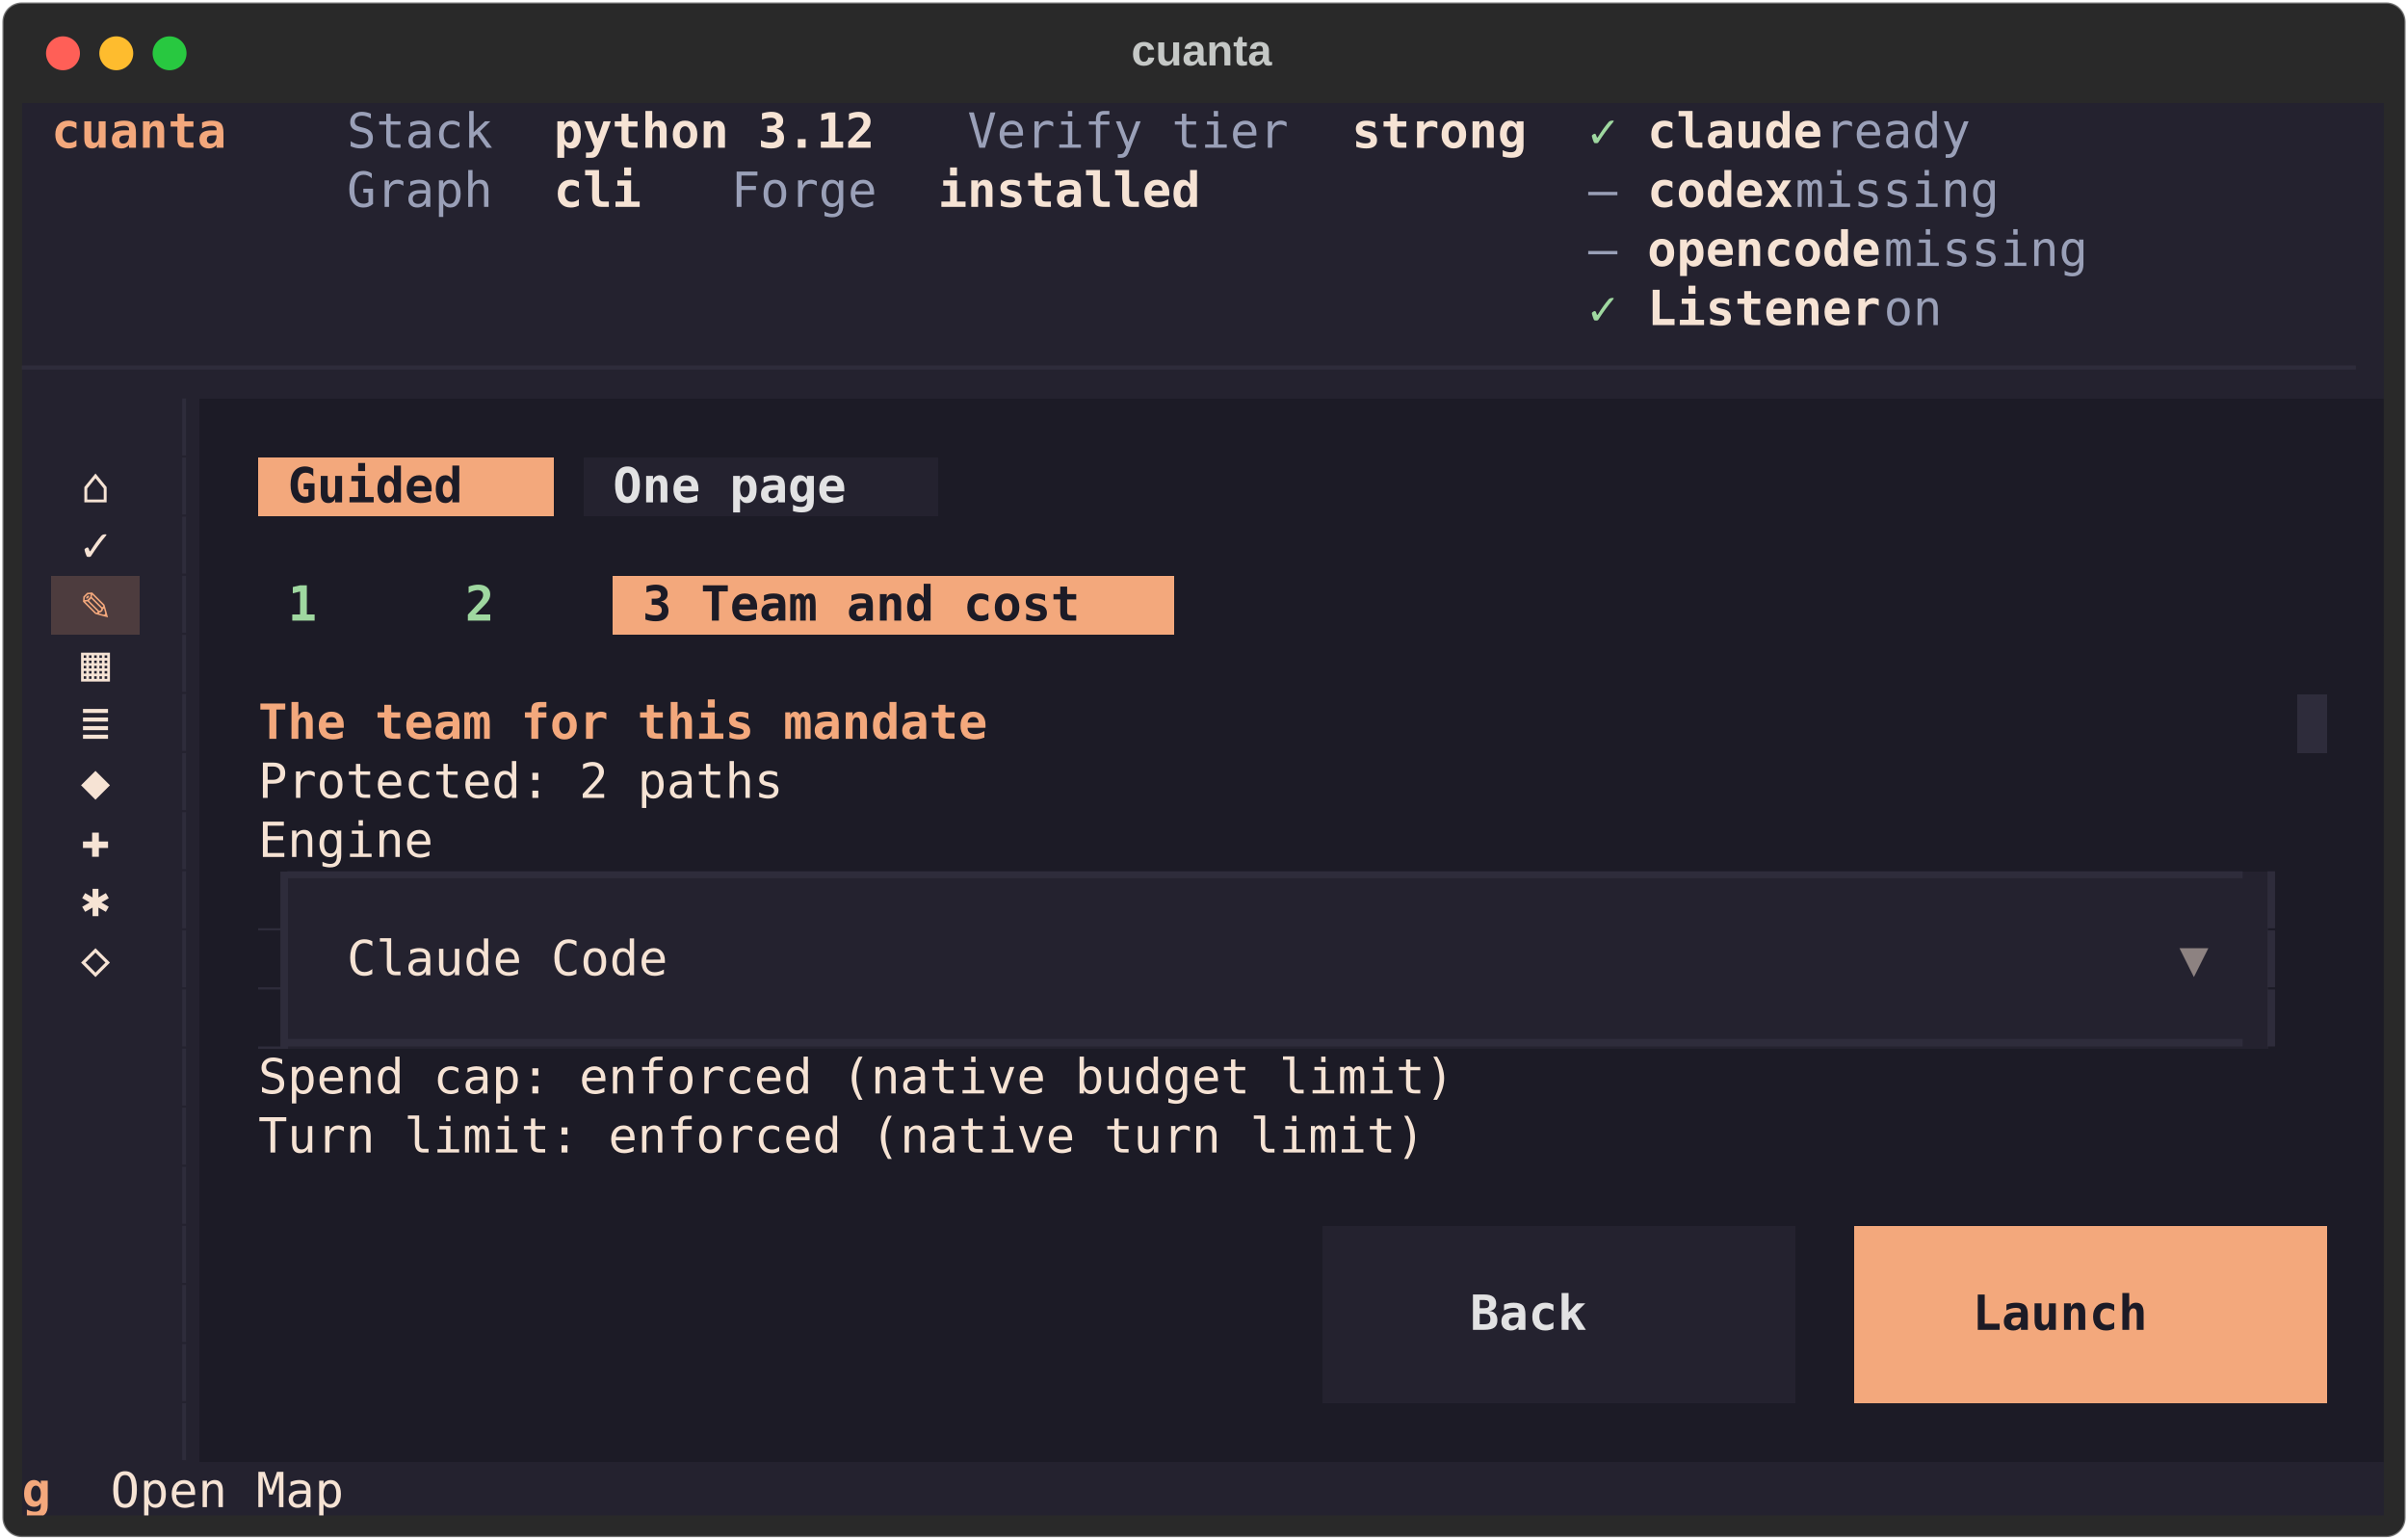
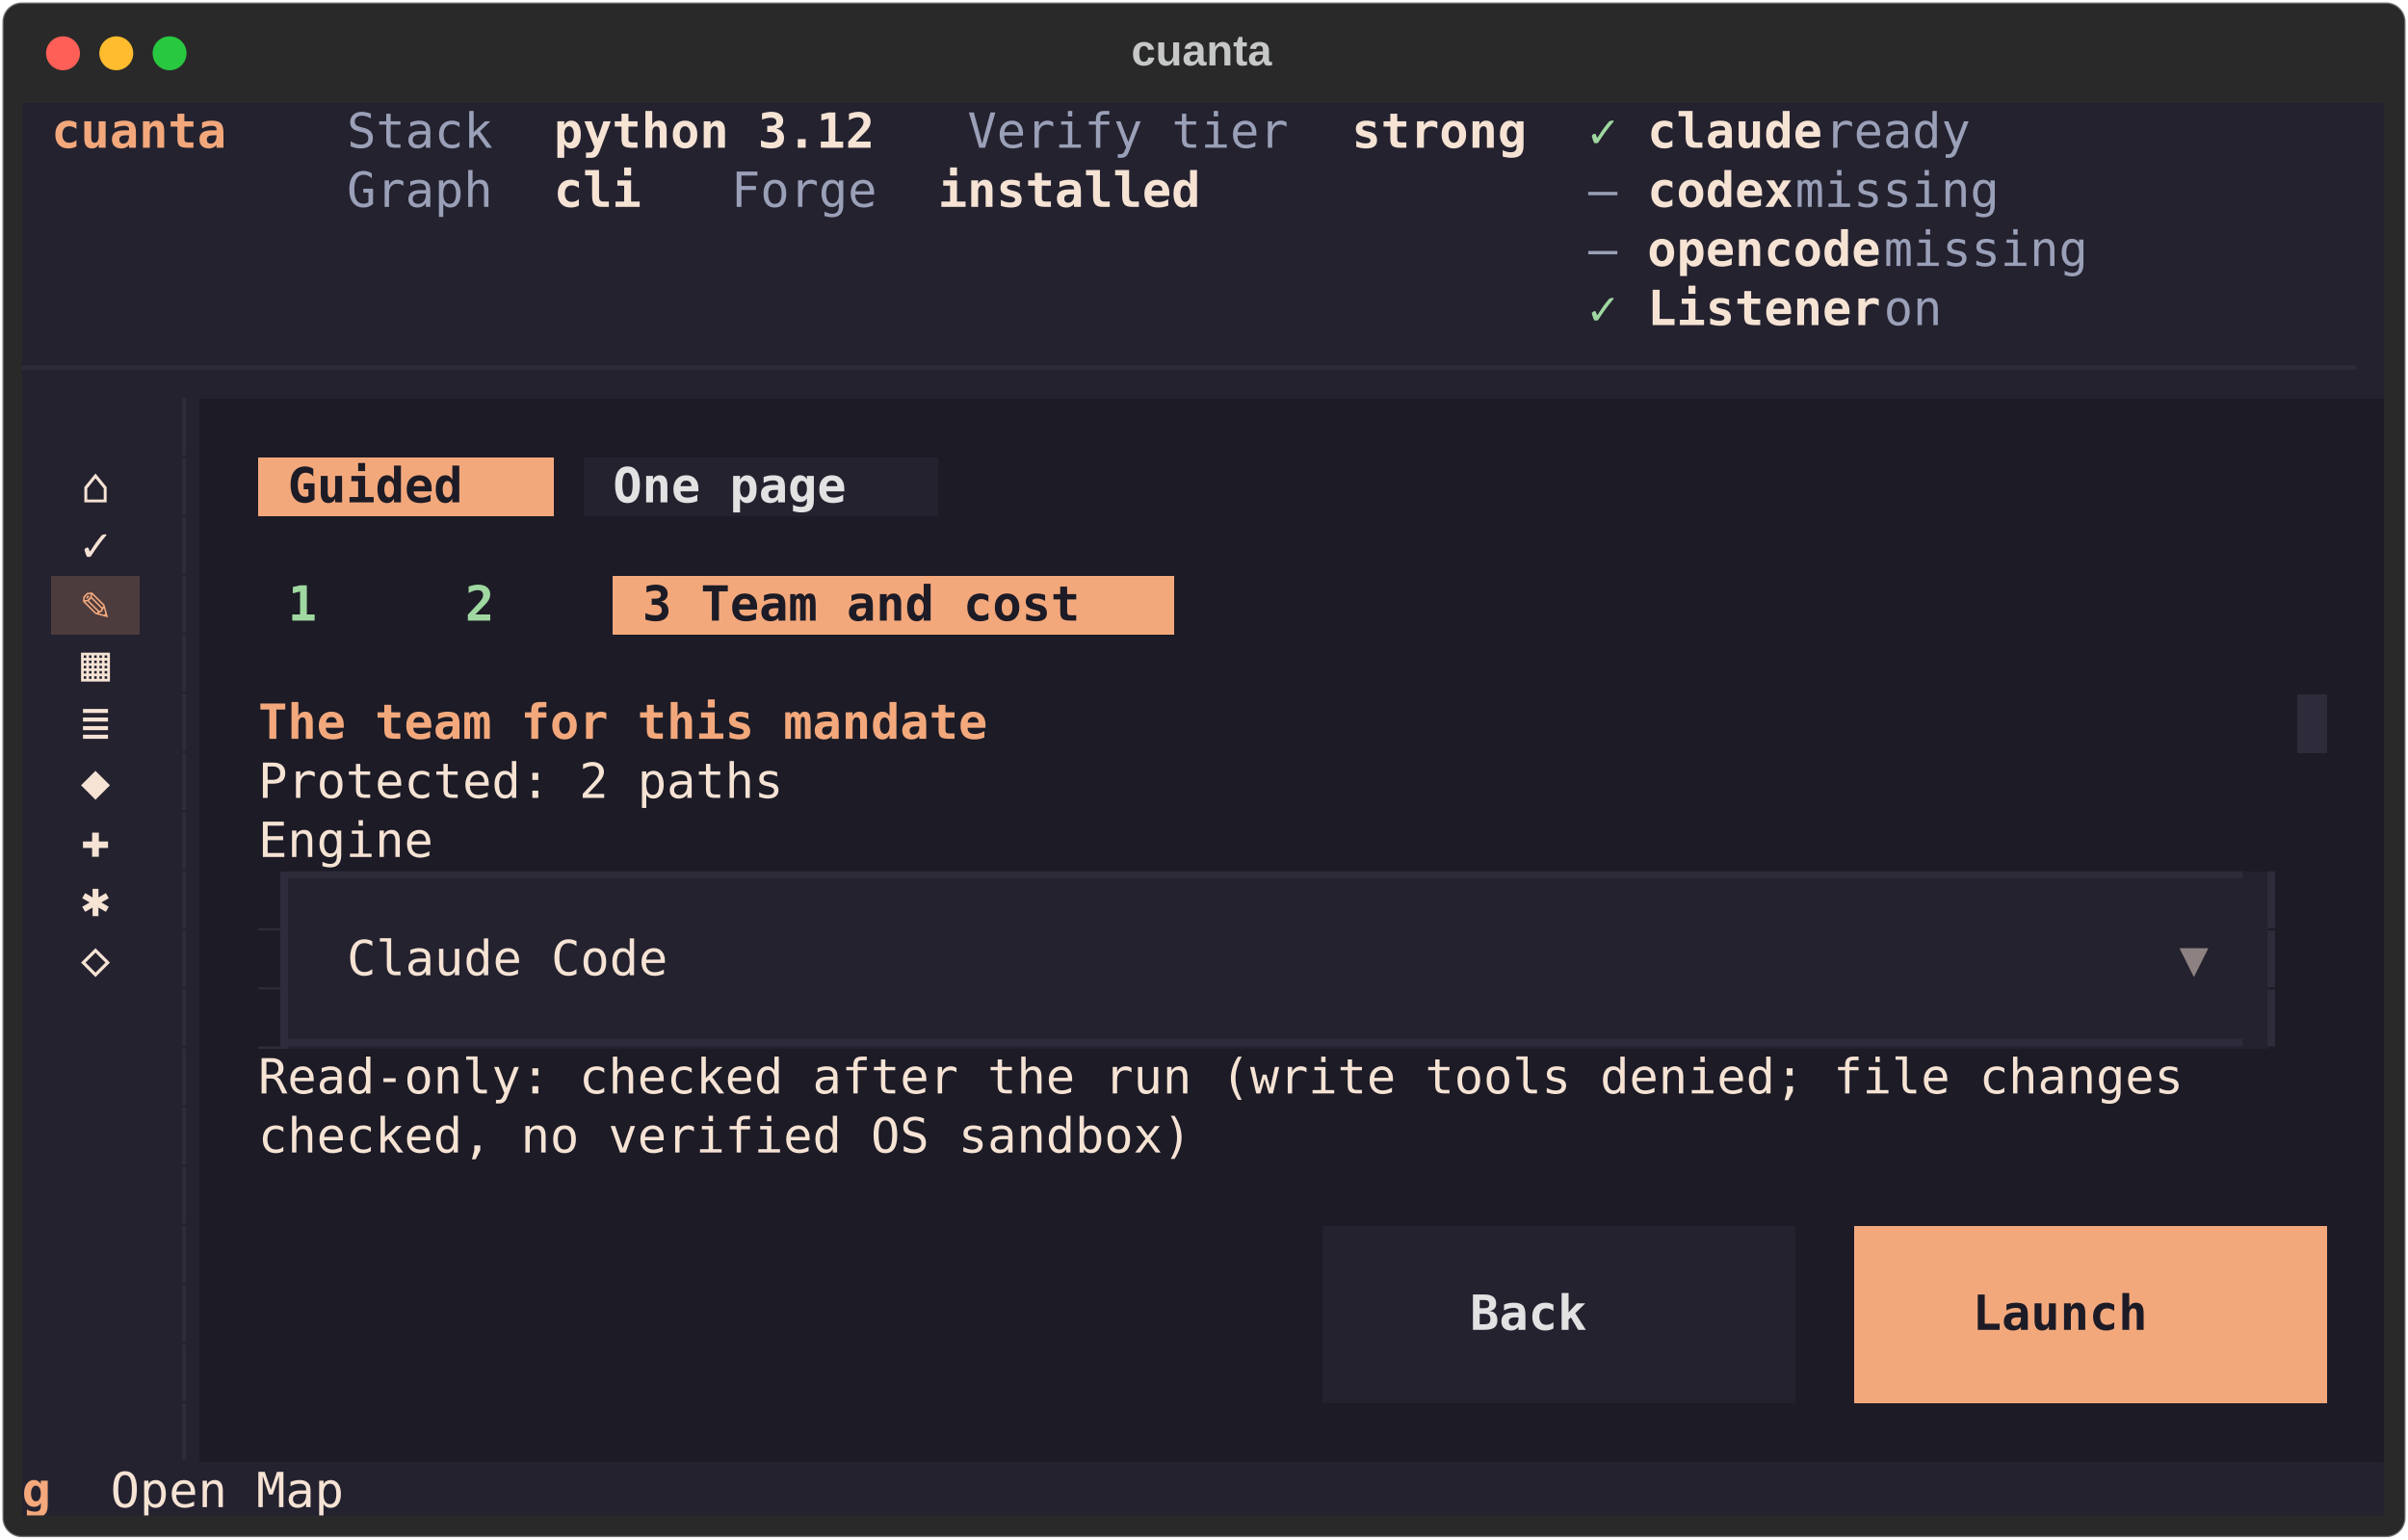
<svg xmlns="http://www.w3.org/2000/svg" class="rich-terminal" viewBox="0 0 994 635.6">
  <style>

    @font-face {
        font-family: "Fira Code";
        src: local("FiraCode-Regular"),
                url("https://cdnjs.cloudflare.com/ajax/libs/firacode/6.2.0/woff2/FiraCode-Regular.woff2") format("woff2"),
                url("https://cdnjs.cloudflare.com/ajax/libs/firacode/6.2.0/woff/FiraCode-Regular.woff") format("woff");
        font-style: normal;
        font-weight: 400;
    }
    @font-face {
        font-family: "Fira Code";
        src: local("FiraCode-Bold"),
                url("https://cdnjs.cloudflare.com/ajax/libs/firacode/6.2.0/woff2/FiraCode-Bold.woff2") format("woff2"),
                url("https://cdnjs.cloudflare.com/ajax/libs/firacode/6.2.0/woff/FiraCode-Bold.woff") format("woff");
        font-style: bold;
        font-weight: 700;
    }

    .terminal-matrix {
        font-family: Fira Code, monospace;
        font-size: 20px;
        line-height: 24.4px;
        font-variant-east-asian: full-width;
    }

    .terminal-title {
        font-size: 18px;
        font-weight: bold;
        font-family: arial;
    }

    .terminal-r1 { fill: #c5c8c6 }
.terminal-r2 { fill: #f3a87c;font-weight: bold }
.terminal-r3 { fill: #9aa0b8 }
.terminal-r4 { fill: #f6e3d4;font-weight: bold }
.terminal-r5 { fill: #f6e3d4 }
.terminal-r6 { fill: #9fd8a0 }
.terminal-r7 { fill: #2e2c3b }
.terminal-r8 { fill: #1c1b26;font-weight: bold }
.terminal-r9 { fill: #e2e2e3;font-weight: bold }
.terminal-r10 { fill: #9fd8a0;font-weight: bold }
.terminal-r11 { fill: #1c1b26 }
.terminal-r12 { fill: #8d8281 }
.terminal-r13 { fill: #ee8a94 }
.terminal-r14 { fill: #f4a87c;font-weight: bold }
    </style>
  <defs>
    <clipPath id="terminal-clip-terminal">
      <rect x="0" y="0" width="975.0" height="584.6" />
    </clipPath>
    <clipPath id="terminal-line-0">
      <rect x="0" y="1.5" width="976" height="24.65" />
    </clipPath>
    <clipPath id="terminal-line-1">
      <rect x="0" y="25.9" width="976" height="24.65" />
    </clipPath>
    <clipPath id="terminal-line-2">
      <rect x="0" y="50.3" width="976" height="24.65" />
    </clipPath>
    <clipPath id="terminal-line-3">
      <rect x="0" y="74.7" width="976" height="24.65" />
    </clipPath>
    <clipPath id="terminal-line-4">
      <rect x="0" y="99.1" width="976" height="24.65" />
    </clipPath>
    <clipPath id="terminal-line-5">
      <rect x="0" y="123.5" width="976" height="24.65" />
    </clipPath>
    <clipPath id="terminal-line-6">
      <rect x="0" y="147.9" width="976" height="24.65" />
    </clipPath>
    <clipPath id="terminal-line-7">
      <rect x="0" y="172.3" width="976" height="24.65" />
    </clipPath>
    <clipPath id="terminal-line-8">
      <rect x="0" y="196.7" width="976" height="24.65" />
    </clipPath>
    <clipPath id="terminal-line-9">
      <rect x="0" y="221.1" width="976" height="24.65" />
    </clipPath>
    <clipPath id="terminal-line-10">
      <rect x="0" y="245.5" width="976" height="24.65" />
    </clipPath>
    <clipPath id="terminal-line-11">
      <rect x="0" y="269.9" width="976" height="24.65" />
    </clipPath>
    <clipPath id="terminal-line-12">
      <rect x="0" y="294.3" width="976" height="24.65" />
    </clipPath>
    <clipPath id="terminal-line-13">
      <rect x="0" y="318.7" width="976" height="24.65" />
    </clipPath>
    <clipPath id="terminal-line-14">
      <rect x="0" y="343.1" width="976" height="24.65" />
    </clipPath>
    <clipPath id="terminal-line-15">
      <rect x="0" y="367.5" width="976" height="24.65" />
    </clipPath>
    <clipPath id="terminal-line-16">
      <rect x="0" y="391.9" width="976" height="24.65" />
    </clipPath>
    <clipPath id="terminal-line-17">
      <rect x="0" y="416.3" width="976" height="24.65" />
    </clipPath>
    <clipPath id="terminal-line-18">
      <rect x="0" y="440.7" width="976" height="24.65" />
    </clipPath>
    <clipPath id="terminal-line-19">
      <rect x="0" y="465.1" width="976" height="24.65" />
    </clipPath>
    <clipPath id="terminal-line-20">
      <rect x="0" y="489.5" width="976" height="24.65" />
    </clipPath>
    <clipPath id="terminal-line-21">
      <rect x="0" y="513.9" width="976" height="24.65" />
    </clipPath>
    <clipPath id="terminal-line-22">
      <rect x="0" y="538.3" width="976" height="24.65" />
    </clipPath>
  </defs>
  <rect fill="#292929" stroke="rgba(255,255,255,0.35)" stroke-width="1" x="1" y="1" width="992" height="633.6" rx="8" />
  <text class="terminal-title" fill="#c5c8c6" text-anchor="middle" x="496" y="27">cuanta</text>
  <g transform="translate(26,22)">
    <circle cx="0" cy="0" r="7" fill="#ff5f57" />
    <circle cx="22" cy="0" r="7" fill="#febc2e" />
    <circle cx="44" cy="0" r="7" fill="#28c840" />
  </g>
  <g transform="translate(9, 41)" clip-path="url(#terminal-clip-terminal)">
    <rect fill="#24222f" x="0" y="1.5" width="12.2" height="24.65" shape-rendering="crispEdges" />
    <rect fill="#24222f" x="12.2" y="1.5" width="73.2" height="24.65" shape-rendering="crispEdges" />
    <rect fill="#24222f" x="85.4" y="1.5" width="48.8" height="24.65" shape-rendering="crispEdges" />
    <rect fill="#24222f" x="134.2" y="1.5" width="85.4" height="24.65" shape-rendering="crispEdges" />
    <rect fill="#24222f" x="219.6" y="1.5" width="146.4" height="24.65" shape-rendering="crispEdges" />
    <rect fill="#24222f" x="366" y="1.5" width="24.4" height="24.65" shape-rendering="crispEdges" />
    <rect fill="#24222f" x="390.4" y="1.5" width="158.6" height="24.65" shape-rendering="crispEdges" />
    <rect fill="#24222f" x="549" y="1.5" width="85.4" height="24.65" shape-rendering="crispEdges" />
    <rect fill="#24222f" x="634.4" y="1.5" width="12.2" height="24.65" shape-rendering="crispEdges" />
    <rect fill="#24222f" x="646.6" y="1.5" width="24.4" height="24.65" shape-rendering="crispEdges" />
    <rect fill="#24222f" x="671" y="1.5" width="73.2" height="24.65" shape-rendering="crispEdges" />
    <rect fill="#24222f" x="744.2" y="1.5" width="85.4" height="24.65" shape-rendering="crispEdges" />
    <rect fill="#24222f" x="829.6" y="1.5" width="146.4" height="24.65" shape-rendering="crispEdges" />
    <rect fill="#24222f" x="0" y="25.9" width="134.2" height="24.65" shape-rendering="crispEdges" />
    <rect fill="#24222f" x="134.2" y="25.9" width="85.4" height="24.65" shape-rendering="crispEdges" />
    <rect fill="#24222f" x="219.6" y="25.9" width="48.8" height="24.65" shape-rendering="crispEdges" />
    <rect fill="#24222f" x="268.4" y="25.9" width="24.4" height="24.65" shape-rendering="crispEdges" />
    <rect fill="#24222f" x="292.8" y="25.9" width="85.4" height="24.65" shape-rendering="crispEdges" />
    <rect fill="#24222f" x="378.2" y="25.9" width="122" height="24.65" shape-rendering="crispEdges" />
    <rect fill="#24222f" x="500.2" y="25.9" width="146.4" height="24.65" shape-rendering="crispEdges" />
    <rect fill="#24222f" x="646.6" y="25.9" width="24.4" height="24.65" shape-rendering="crispEdges" />
    <rect fill="#24222f" x="671" y="25.9" width="61" height="24.65" shape-rendering="crispEdges" />
    <rect fill="#24222f" x="732" y="25.9" width="109.8" height="24.65" shape-rendering="crispEdges" />
    <rect fill="#24222f" x="841.8" y="25.9" width="134.2" height="24.65" shape-rendering="crispEdges" />
    <rect fill="#24222f" x="0" y="50.3" width="134.2" height="24.65" shape-rendering="crispEdges" />
    <rect fill="#24222f" x="134.2" y="50.3" width="512.4" height="24.65" shape-rendering="crispEdges" />
    <rect fill="#24222f" x="646.6" y="50.3" width="24.4" height="24.65" shape-rendering="crispEdges" />
    <rect fill="#24222f" x="671" y="50.3" width="97.6" height="24.65" shape-rendering="crispEdges" />
    <rect fill="#24222f" x="768.6" y="50.3" width="109.8" height="24.65" shape-rendering="crispEdges" />
    <rect fill="#24222f" x="878.4" y="50.3" width="97.6" height="24.65" shape-rendering="crispEdges" />
    <rect fill="#24222f" x="0" y="74.7" width="134.2" height="24.65" shape-rendering="crispEdges" />
    <rect fill="#24222f" x="134.2" y="74.7" width="512.4" height="24.65" shape-rendering="crispEdges" />
    <rect fill="#24222f" x="646.6" y="74.7" width="24.4" height="24.65" shape-rendering="crispEdges" />
    <rect fill="#24222f" x="671" y="74.7" width="97.6" height="24.65" shape-rendering="crispEdges" />
    <rect fill="#24222f" x="768.6" y="74.7" width="48.8" height="24.65" shape-rendering="crispEdges" />
    <rect fill="#24222f" x="817.4" y="74.7" width="158.6" height="24.65" shape-rendering="crispEdges" />
    <rect fill="#24222f" x="0" y="99.1" width="976" height="24.65" shape-rendering="crispEdges" />
    <rect fill="#24222f" x="0" y="123.5" width="61" height="24.65" shape-rendering="crispEdges" />
    <rect fill="#24222f" x="61" y="123.5" width="12.2" height="24.65" shape-rendering="crispEdges" />
    <rect fill="#1c1b26" x="73.2" y="123.5" width="902.8" height="24.65" shape-rendering="crispEdges" />
    <rect fill="#24222f" x="0" y="147.9" width="24.4" height="24.65" shape-rendering="crispEdges" />
    <rect fill="#24222f" x="24.4" y="147.9" width="12.2" height="24.65" shape-rendering="crispEdges" />
    <rect fill="#24222f" x="36.6" y="147.9" width="24.4" height="24.65" shape-rendering="crispEdges" />
    <rect fill="#24222f" x="61" y="147.9" width="12.2" height="24.65" shape-rendering="crispEdges" />
    <rect fill="#1c1b26" x="73.2" y="147.9" width="24.4" height="24.65" shape-rendering="crispEdges" />
    <rect fill="#f3a87c" x="97.6" y="147.9" width="12.2" height="24.65" shape-rendering="crispEdges" />
    <rect fill="#f3a87c" x="109.8" y="147.9" width="97.6" height="24.65" shape-rendering="crispEdges" />
    <rect fill="#f3a87c" x="207.4" y="147.9" width="12.2" height="24.65" shape-rendering="crispEdges" />
    <rect fill="#1c1b26" x="219.6" y="147.9" width="12.2" height="24.65" shape-rendering="crispEdges" />
    <rect fill="#24222f" x="231.8" y="147.9" width="12.2" height="24.65" shape-rendering="crispEdges" />
    <rect fill="#24222f" x="244" y="147.9" width="122" height="24.65" shape-rendering="crispEdges" />
    <rect fill="#24222f" x="366" y="147.9" width="12.2" height="24.65" shape-rendering="crispEdges" />
    <rect fill="#1c1b26" x="378.2" y="147.9" width="597.8" height="24.65" shape-rendering="crispEdges" />
    <rect fill="#24222f" x="0" y="172.3" width="24.4" height="24.65" shape-rendering="crispEdges" />
    <rect fill="#24222f" x="24.4" y="172.3" width="12.2" height="24.65" shape-rendering="crispEdges" />
    <rect fill="#24222f" x="36.6" y="172.3" width="24.4" height="24.65" shape-rendering="crispEdges" />
    <rect fill="#24222f" x="61" y="172.3" width="12.2" height="24.65" shape-rendering="crispEdges" />
    <rect fill="#1c1b26" x="73.2" y="172.3" width="902.8" height="24.65" shape-rendering="crispEdges" />
    <rect fill="#24222f" x="0" y="196.7" width="12.2" height="24.65" shape-rendering="crispEdges" />
    <rect fill="#4d3c3e" x="12.2" y="196.7" width="12.2" height="24.65" shape-rendering="crispEdges" />
    <rect fill="#4d3c3e" x="24.4" y="196.7" width="12.2" height="24.65" shape-rendering="crispEdges" />
    <rect fill="#4d3c3e" x="36.6" y="196.7" width="12.2" height="24.65" shape-rendering="crispEdges" />
    <rect fill="#24222f" x="48.8" y="196.7" width="12.2" height="24.65" shape-rendering="crispEdges" />
    <rect fill="#24222f" x="61" y="196.7" width="12.2" height="24.65" shape-rendering="crispEdges" />
    <rect fill="#1c1b26" x="73.2" y="196.7" width="36.6" height="24.65" shape-rendering="crispEdges" />
    <rect fill="#1c1b26" x="109.8" y="196.7" width="36.6" height="24.65" shape-rendering="crispEdges" />
    <rect fill="#1c1b26" x="146.4" y="196.7" width="36.6" height="24.65" shape-rendering="crispEdges" />
    <rect fill="#1c1b26" x="183" y="196.7" width="36.6" height="24.65" shape-rendering="crispEdges" />
    <rect fill="#1c1b26" x="219.6" y="196.7" width="24.4" height="24.65" shape-rendering="crispEdges" />
    <rect fill="#f3a87c" x="244" y="196.7" width="12.2" height="24.65" shape-rendering="crispEdges" />
    <rect fill="#f3a87c" x="256.2" y="196.7" width="207.4" height="24.65" shape-rendering="crispEdges" />
    <rect fill="#f3a87c" x="463.6" y="196.7" width="12.2" height="24.65" shape-rendering="crispEdges" />
    <rect fill="#1c1b26" x="475.8" y="196.7" width="500.2" height="24.65" shape-rendering="crispEdges" />
    <rect fill="#24222f" x="0" y="221.1" width="24.4" height="24.65" shape-rendering="crispEdges" />
    <rect fill="#24222f" x="24.4" y="221.1" width="12.2" height="24.65" shape-rendering="crispEdges" />
    <rect fill="#24222f" x="36.6" y="221.1" width="24.4" height="24.65" shape-rendering="crispEdges" />
    <rect fill="#24222f" x="61" y="221.1" width="12.2" height="24.65" shape-rendering="crispEdges" />
    <rect fill="#1c1b26" x="73.2" y="221.1" width="902.8" height="24.65" shape-rendering="crispEdges" />
    <rect fill="#24222f" x="0" y="245.5" width="24.4" height="24.65" shape-rendering="crispEdges" />
    <rect fill="#24222f" x="24.4" y="245.5" width="12.2" height="24.65" shape-rendering="crispEdges" />
    <rect fill="#24222f" x="36.6" y="245.5" width="24.4" height="24.65" shape-rendering="crispEdges" />
    <rect fill="#24222f" x="61" y="245.5" width="12.2" height="24.65" shape-rendering="crispEdges" />
    <rect fill="#1c1b26" x="73.2" y="245.5" width="24.4" height="24.65" shape-rendering="crispEdges" />
    <rect fill="#1c1b26" x="97.6" y="245.5" width="305" height="24.65" shape-rendering="crispEdges" />
    <rect fill="#1c1b26" x="402.6" y="245.5" width="536.8" height="24.65" shape-rendering="crispEdges" />
    <rect fill="#2e2c3b" x="939.4" y="245.5" width="12.2" height="24.65" shape-rendering="crispEdges" />
    <rect fill="#1c1b26" x="951.6" y="245.5" width="24.4" height="24.65" shape-rendering="crispEdges" />
    <rect fill="#24222f" x="0" y="269.9" width="24.4" height="24.65" shape-rendering="crispEdges" />
    <rect fill="#24222f" x="24.4" y="269.9" width="12.2" height="24.65" shape-rendering="crispEdges" />
    <rect fill="#24222f" x="36.6" y="269.9" width="24.4" height="24.65" shape-rendering="crispEdges" />
    <rect fill="#24222f" x="61" y="269.9" width="12.2" height="24.65" shape-rendering="crispEdges" />
    <rect fill="#1c1b26" x="73.2" y="269.9" width="24.4" height="24.65" shape-rendering="crispEdges" />
    <rect fill="#1c1b26" x="97.6" y="269.9" width="219.6" height="24.65" shape-rendering="crispEdges" />
    <rect fill="#1c1b26" x="317.2" y="269.9" width="622.2" height="24.65" shape-rendering="crispEdges" />
    <rect fill="#1c1b26" x="939.4" y="269.9" width="12.2" height="24.65" shape-rendering="crispEdges" />
    <rect fill="#1c1b26" x="951.6" y="269.9" width="24.4" height="24.65" shape-rendering="crispEdges" />
    <rect fill="#24222f" x="0" y="294.3" width="24.4" height="24.65" shape-rendering="crispEdges" />
    <rect fill="#24222f" x="24.4" y="294.3" width="12.2" height="24.65" shape-rendering="crispEdges" />
    <rect fill="#24222f" x="36.6" y="294.3" width="24.4" height="24.65" shape-rendering="crispEdges" />
    <rect fill="#24222f" x="61" y="294.3" width="12.2" height="24.65" shape-rendering="crispEdges" />
    <rect fill="#1c1b26" x="73.2" y="294.3" width="24.4" height="24.65" shape-rendering="crispEdges" />
    <rect fill="#1c1b26" x="97.6" y="294.3" width="73.2" height="24.65" shape-rendering="crispEdges" />
    <rect fill="#1c1b26" x="170.8" y="294.3" width="768.6" height="24.65" shape-rendering="crispEdges" />
    <rect fill="#1c1b26" x="939.4" y="294.3" width="12.2" height="24.65" shape-rendering="crispEdges" />
    <rect fill="#1c1b26" x="951.6" y="294.3" width="24.4" height="24.65" shape-rendering="crispEdges" />
    <rect fill="#24222f" x="0" y="318.7" width="24.4" height="24.65" shape-rendering="crispEdges" />
    <rect fill="#24222f" x="24.4" y="318.7" width="12.2" height="24.65" shape-rendering="crispEdges" />
    <rect fill="#24222f" x="36.6" y="318.7" width="24.4" height="24.65" shape-rendering="crispEdges" />
    <rect fill="#24222f" x="61" y="318.7" width="12.2" height="24.65" shape-rendering="crispEdges" />
    <rect fill="#1c1b26" x="73.2" y="318.7" width="24.4" height="24.65" shape-rendering="crispEdges" />
    <rect fill="#2e2c3b" x="97.6" y="318.7" width="12.2" height="24.65" shape-rendering="crispEdges" />
    <rect fill="#24222f" x="109.8" y="318.7" width="817.4" height="24.65" shape-rendering="crispEdges" />
    <rect fill="#1c1b26" x="927.2" y="318.7" width="12.2" height="24.65" shape-rendering="crispEdges" />
    <rect fill="#1c1b26" x="939.4" y="318.7" width="12.2" height="24.65" shape-rendering="crispEdges" />
    <rect fill="#1c1b26" x="951.6" y="318.7" width="24.4" height="24.65" shape-rendering="crispEdges" />
    <rect fill="#24222f" x="0" y="343.1" width="24.4" height="24.65" shape-rendering="crispEdges" />
    <rect fill="#24222f" x="24.4" y="343.1" width="12.2" height="24.65" shape-rendering="crispEdges" />
    <rect fill="#24222f" x="36.6" y="343.1" width="24.4" height="24.65" shape-rendering="crispEdges" />
    <rect fill="#24222f" x="61" y="343.1" width="12.2" height="24.65" shape-rendering="crispEdges" />
    <rect fill="#1c1b26" x="73.2" y="343.1" width="24.4" height="24.65" shape-rendering="crispEdges" />
    <rect fill="#2e2c3b" x="97.6" y="343.1" width="12.2" height="24.65" shape-rendering="crispEdges" />
    <rect fill="#24222f" x="109.8" y="343.1" width="24.4" height="24.65" shape-rendering="crispEdges" />
    <rect fill="#24222f" x="134.2" y="343.1" width="134.2" height="24.65" shape-rendering="crispEdges" />
    <rect fill="#24222f" x="268.4" y="343.1" width="622.2" height="24.65" shape-rendering="crispEdges" />
    <rect fill="#24222f" x="890.6" y="343.1" width="12.2" height="24.65" shape-rendering="crispEdges" />
    <rect fill="#24222f" x="902.8" y="343.1" width="24.4" height="24.65" shape-rendering="crispEdges" />
    <rect fill="#1c1b26" x="927.2" y="343.1" width="12.2" height="24.65" shape-rendering="crispEdges" />
    <rect fill="#1c1b26" x="939.4" y="343.1" width="12.2" height="24.65" shape-rendering="crispEdges" />
    <rect fill="#1c1b26" x="951.6" y="343.1" width="24.4" height="24.65" shape-rendering="crispEdges" />
    <rect fill="#24222f" x="0" y="367.5" width="61" height="24.65" shape-rendering="crispEdges" />
    <rect fill="#24222f" x="61" y="367.5" width="12.2" height="24.65" shape-rendering="crispEdges" />
    <rect fill="#1c1b26" x="73.2" y="367.5" width="24.4" height="24.65" shape-rendering="crispEdges" />
    <rect fill="#2e2c3b" x="97.6" y="367.5" width="12.2" height="24.65" shape-rendering="crispEdges" />
    <rect fill="#24222f" x="109.8" y="367.5" width="817.4" height="24.65" shape-rendering="crispEdges" />
    <rect fill="#1c1b26" x="927.2" y="367.5" width="12.2" height="24.65" shape-rendering="crispEdges" />
    <rect fill="#1c1b26" x="939.4" y="367.5" width="12.2" height="24.65" shape-rendering="crispEdges" />
    <rect fill="#1c1b26" x="951.6" y="367.5" width="24.4" height="24.65" shape-rendering="crispEdges" />
    <rect fill="#24222f" x="0" y="391.9" width="61" height="24.65" shape-rendering="crispEdges" />
    <rect fill="#24222f" x="61" y="391.9" width="12.2" height="24.65" shape-rendering="crispEdges" />
    <rect fill="#1c1b26" x="73.2" y="391.9" width="24.4" height="24.65" shape-rendering="crispEdges" />
-     <rect fill="#1c1b26" x="97.6" y="391.9" width="500.2" height="24.65" shape-rendering="crispEdges" />
-     <rect fill="#1c1b26" x="597.8" y="391.9" width="341.6" height="24.65" shape-rendering="crispEdges" />
+     <rect fill="#1c1b26" x="97.6" y="391.9" width="805.2" height="24.65" shape-rendering="crispEdges" />
+     <rect fill="#1c1b26" x="902.8" y="391.9" width="36.6" height="24.65" shape-rendering="crispEdges" />
    <rect fill="#1c1b26" x="939.4" y="391.9" width="12.2" height="24.65" shape-rendering="crispEdges" />
    <rect fill="#1c1b26" x="951.6" y="391.9" width="24.4" height="24.65" shape-rendering="crispEdges" />
    <rect fill="#24222f" x="0" y="416.3" width="61" height="24.65" shape-rendering="crispEdges" />
    <rect fill="#24222f" x="61" y="416.3" width="12.2" height="24.65" shape-rendering="crispEdges" />
    <rect fill="#1c1b26" x="73.2" y="416.3" width="24.4" height="24.65" shape-rendering="crispEdges" />
-     <rect fill="#1c1b26" x="97.6" y="416.3" width="488" height="24.65" shape-rendering="crispEdges" />
-     <rect fill="#1c1b26" x="585.6" y="416.3" width="353.8" height="24.65" shape-rendering="crispEdges" />
+     <rect fill="#1c1b26" x="97.6" y="416.3" width="390.4" height="24.65" shape-rendering="crispEdges" />
+     <rect fill="#1c1b26" x="488" y="416.3" width="451.4" height="24.65" shape-rendering="crispEdges" />
    <rect fill="#1c1b26" x="939.4" y="416.3" width="12.2" height="24.65" shape-rendering="crispEdges" />
    <rect fill="#1c1b26" x="951.6" y="416.3" width="24.4" height="24.65" shape-rendering="crispEdges" />
    <rect fill="#24222f" x="0" y="440.7" width="61" height="24.65" shape-rendering="crispEdges" />
    <rect fill="#24222f" x="61" y="440.7" width="12.2" height="24.65" shape-rendering="crispEdges" />
    <rect fill="#1c1b26" x="73.2" y="440.7" width="24.4" height="24.65" shape-rendering="crispEdges" />
    <rect fill="#1c1b26" x="97.6" y="440.7" width="0" height="24.65" shape-rendering="crispEdges" />
    <rect fill="#1c1b26" x="97.6" y="440.7" width="878.4" height="24.65" shape-rendering="crispEdges" />
    <rect fill="#24222f" x="0" y="465.1" width="61" height="24.65" shape-rendering="crispEdges" />
    <rect fill="#24222f" x="61" y="465.1" width="12.2" height="24.65" shape-rendering="crispEdges" />
    <rect fill="#1c1b26" x="73.2" y="465.1" width="463.6" height="24.65" shape-rendering="crispEdges" />
    <rect fill="#24222f" x="536.8" y="465.1" width="195.2" height="24.65" shape-rendering="crispEdges" />
    <rect fill="#1c1b26" x="732" y="465.1" width="24.4" height="24.65" shape-rendering="crispEdges" />
    <rect fill="#f3a87c" x="756.4" y="465.1" width="195.2" height="24.65" shape-rendering="crispEdges" />
    <rect fill="#1c1b26" x="951.6" y="465.1" width="24.4" height="24.65" shape-rendering="crispEdges" />
    <rect fill="#24222f" x="0" y="489.5" width="61" height="24.65" shape-rendering="crispEdges" />
    <rect fill="#24222f" x="61" y="489.5" width="12.2" height="24.65" shape-rendering="crispEdges" />
    <rect fill="#1c1b26" x="73.2" y="489.5" width="463.6" height="24.65" shape-rendering="crispEdges" />
    <rect fill="#24222f" x="536.8" y="489.5" width="61" height="24.65" shape-rendering="crispEdges" />
    <rect fill="#24222f" x="597.8" y="489.5" width="73.2" height="24.65" shape-rendering="crispEdges" />
    <rect fill="#24222f" x="671" y="489.5" width="61" height="24.65" shape-rendering="crispEdges" />
    <rect fill="#1c1b26" x="732" y="489.5" width="24.4" height="24.65" shape-rendering="crispEdges" />
    <rect fill="#f3a87c" x="756.4" y="489.5" width="48.8" height="24.65" shape-rendering="crispEdges" />
    <rect fill="#f3a87c" x="805.2" y="489.5" width="97.6" height="24.65" shape-rendering="crispEdges" />
    <rect fill="#f3a87c" x="902.8" y="489.5" width="48.8" height="24.65" shape-rendering="crispEdges" />
    <rect fill="#1c1b26" x="951.6" y="489.5" width="24.4" height="24.65" shape-rendering="crispEdges" />
    <rect fill="#24222f" x="0" y="513.9" width="61" height="24.65" shape-rendering="crispEdges" />
    <rect fill="#24222f" x="61" y="513.9" width="12.2" height="24.65" shape-rendering="crispEdges" />
    <rect fill="#1c1b26" x="73.2" y="513.9" width="463.6" height="24.65" shape-rendering="crispEdges" />
    <rect fill="#24222f" x="536.8" y="513.9" width="195.2" height="24.65" shape-rendering="crispEdges" />
    <rect fill="#1c1b26" x="732" y="513.9" width="24.4" height="24.65" shape-rendering="crispEdges" />
    <rect fill="#f3a87c" x="756.4" y="513.9" width="195.2" height="24.65" shape-rendering="crispEdges" />
    <rect fill="#1c1b26" x="951.6" y="513.9" width="24.4" height="24.65" shape-rendering="crispEdges" />
    <rect fill="#24222f" x="0" y="538.3" width="61" height="24.65" shape-rendering="crispEdges" />
    <rect fill="#24222f" x="61" y="538.3" width="12.2" height="24.65" shape-rendering="crispEdges" />
    <rect fill="#1c1b26" x="73.2" y="538.3" width="902.8" height="24.65" shape-rendering="crispEdges" />
    <rect fill="#24222f" x="0" y="562.7" width="36.6" height="24.65" shape-rendering="crispEdges" />
    <rect fill="#24222f" x="36.6" y="562.7" width="109.8" height="24.65" shape-rendering="crispEdges" />
    <rect fill="#24222f" x="146.4" y="562.7" width="829.6" height="24.65" shape-rendering="crispEdges" />
    <g class="terminal-matrix">
      <text class="terminal-r2" x="12.2" y="20" textLength="73.2" clip-path="url(#terminal-line-0)">cuanta</text>
      <text class="terminal-r3" x="134.2" y="20" textLength="85.4" clip-path="url(#terminal-line-0)"> Stack </text>
      <text class="terminal-r4" x="219.6" y="20" textLength="146.4" clip-path="url(#terminal-line-0)">python 3.12 </text>
      <text class="terminal-r3" x="390.4" y="20" textLength="158.6" clip-path="url(#terminal-line-0)"> Verify tier </text>
      <text class="terminal-r4" x="549" y="20" textLength="85.4" clip-path="url(#terminal-line-0)">strong </text>
      <text class="terminal-r6" x="646.6" y="20" textLength="24.4" clip-path="url(#terminal-line-0)">✓ </text>
      <text class="terminal-r4" x="671" y="20" textLength="73.2" clip-path="url(#terminal-line-0)">claude</text>
      <text class="terminal-r3" x="744.2" y="20" textLength="85.4" clip-path="url(#terminal-line-0)">  ready</text>
      <text class="terminal-r1" x="976" y="20" textLength="12.2" clip-path="url(#terminal-line-0)">
</text>
      <text class="terminal-r3" x="134.2" y="44.4" textLength="85.4" clip-path="url(#terminal-line-1)"> Graph </text>
      <text class="terminal-r4" x="219.6" y="44.4" textLength="48.8" clip-path="url(#terminal-line-1)">cli </text>
      <text class="terminal-r3" x="292.8" y="44.4" textLength="85.4" clip-path="url(#terminal-line-1)"> Forge </text>
      <text class="terminal-r4" x="378.2" y="44.4" textLength="122" clip-path="url(#terminal-line-1)">installed </text>
      <text class="terminal-r3" x="646.6" y="44.4" textLength="24.4" clip-path="url(#terminal-line-1)">– </text>
      <text class="terminal-r4" x="671" y="44.4" textLength="61" clip-path="url(#terminal-line-1)">codex</text>
      <text class="terminal-r3" x="732" y="44.4" textLength="109.8" clip-path="url(#terminal-line-1)">  missing</text>
      <text class="terminal-r1" x="976" y="44.4" textLength="12.2" clip-path="url(#terminal-line-1)">
</text>
      <text class="terminal-r3" x="646.6" y="68.8" textLength="24.4" clip-path="url(#terminal-line-2)">– </text>
      <text class="terminal-r4" x="671" y="68.8" textLength="97.6" clip-path="url(#terminal-line-2)">opencode</text>
      <text class="terminal-r3" x="768.6" y="68.8" textLength="109.8" clip-path="url(#terminal-line-2)">  missing</text>
      <text class="terminal-r1" x="976" y="68.8" textLength="12.2" clip-path="url(#terminal-line-2)">
</text>
      <text class="terminal-r6" x="646.6" y="93.2" textLength="24.4" clip-path="url(#terminal-line-3)">✓ </text>
      <text class="terminal-r4" x="671" y="93.2" textLength="97.6" clip-path="url(#terminal-line-3)">Listener</text>
      <text class="terminal-r3" x="768.6" y="93.2" textLength="48.8" clip-path="url(#terminal-line-3)">  on</text>
      <text class="terminal-r1" x="976" y="93.2" textLength="12.2" clip-path="url(#terminal-line-3)">
</text>
      <text class="terminal-r7" x="0" y="117.6" textLength="976" clip-path="url(#terminal-line-4)">────────────────────────────────────────────────────────────────────────────────</text>
      <text class="terminal-r1" x="976" y="117.6" textLength="12.2" clip-path="url(#terminal-line-4)">
</text>
      <text class="terminal-r7" x="61" y="142" textLength="12.2" clip-path="url(#terminal-line-5)">│</text>
      <text class="terminal-r1" x="976" y="142" textLength="12.2" clip-path="url(#terminal-line-5)">
</text>
      <text class="terminal-r5" x="24.4" y="166.4" textLength="12.2" clip-path="url(#terminal-line-6)">⌂</text>
      <text class="terminal-r7" x="61" y="166.4" textLength="12.2" clip-path="url(#terminal-line-6)">│</text>
      <text class="terminal-r8" x="109.8" y="166.4" textLength="97.6" clip-path="url(#terminal-line-6)"> Guided </text>
      <text class="terminal-r9" x="244" y="166.4" textLength="122" clip-path="url(#terminal-line-6)"> One page </text>
      <text class="terminal-r1" x="976" y="166.4" textLength="12.2" clip-path="url(#terminal-line-6)">
</text>
      <text class="terminal-r5" x="24.4" y="190.8" textLength="12.2" clip-path="url(#terminal-line-7)">✓</text>
      <text class="terminal-r7" x="61" y="190.8" textLength="12.2" clip-path="url(#terminal-line-7)">│</text>
      <text class="terminal-r1" x="976" y="190.8" textLength="12.2" clip-path="url(#terminal-line-7)">
</text>
      <text class="terminal-r2" x="24.4" y="215.2" textLength="12.2" clip-path="url(#terminal-line-8)">✎</text>
      <text class="terminal-r7" x="61" y="215.2" textLength="12.2" clip-path="url(#terminal-line-8)">│</text>
      <text class="terminal-r10" x="109.8" y="215.2" textLength="36.6" clip-path="url(#terminal-line-8)"> 1 </text>
      <text class="terminal-r10" x="183" y="215.2" textLength="36.6" clip-path="url(#terminal-line-8)"> 2 </text>
      <text class="terminal-r8" x="256.2" y="215.2" textLength="207.4" clip-path="url(#terminal-line-8)"> 3 Team and cost </text>
      <text class="terminal-r1" x="976" y="215.2" textLength="12.2" clip-path="url(#terminal-line-8)">
</text>
      <text class="terminal-r5" x="24.4" y="239.6" textLength="12.2" clip-path="url(#terminal-line-9)">▦</text>
      <text class="terminal-r7" x="61" y="239.6" textLength="12.2" clip-path="url(#terminal-line-9)">│</text>
      <text class="terminal-r1" x="976" y="239.6" textLength="12.2" clip-path="url(#terminal-line-9)">
</text>
      <text class="terminal-r5" x="24.4" y="264" textLength="12.2" clip-path="url(#terminal-line-10)">≣</text>
      <text class="terminal-r7" x="61" y="264" textLength="12.2" clip-path="url(#terminal-line-10)">│</text>
      <text class="terminal-r2" x="97.6" y="264" textLength="305" clip-path="url(#terminal-line-10)">The team for this mandate</text>
      <text class="terminal-r1" x="976" y="264" textLength="12.2" clip-path="url(#terminal-line-10)">
</text>
      <text class="terminal-r5" x="24.4" y="288.4" textLength="12.2" clip-path="url(#terminal-line-11)">◆</text>
      <text class="terminal-r7" x="61" y="288.4" textLength="12.2" clip-path="url(#terminal-line-11)">│</text>
      <text class="terminal-r5" x="97.6" y="288.4" textLength="219.6" clip-path="url(#terminal-line-11)">Protected: 2 paths</text>
      <text class="terminal-r1" x="976" y="288.4" textLength="12.2" clip-path="url(#terminal-line-11)">
</text>
      <text class="terminal-r5" x="24.4" y="312.8" textLength="12.2" clip-path="url(#terminal-line-12)">✚</text>
      <text class="terminal-r7" x="61" y="312.8" textLength="12.2" clip-path="url(#terminal-line-12)">│</text>
      <text class="terminal-r5" x="97.6" y="312.8" textLength="73.2" clip-path="url(#terminal-line-12)">Engine</text>
      <text class="terminal-r1" x="976" y="312.8" textLength="12.2" clip-path="url(#terminal-line-12)">
</text>
      <text class="terminal-r5" x="24.4" y="337.2" textLength="12.2" clip-path="url(#terminal-line-13)">✱</text>
      <text class="terminal-r7" x="61" y="337.2" textLength="12.2" clip-path="url(#terminal-line-13)">│</text>
      <text class="terminal-r11" x="97.6" y="337.2" textLength="12.2" clip-path="url(#terminal-line-13)">▊</text>
      <text class="terminal-r7" x="109.8" y="337.2" textLength="817.4" clip-path="url(#terminal-line-13)">▔▔▔▔▔▔▔▔▔▔▔▔▔▔▔▔▔▔▔▔▔▔▔▔▔▔▔▔▔▔▔▔▔▔▔▔▔▔▔▔▔▔▔▔▔▔▔▔▔▔▔▔▔▔▔▔▔▔▔▔▔▔▔▔▔▔▔</text>
      <text class="terminal-r7" x="927.2" y="337.2" textLength="12.2" clip-path="url(#terminal-line-13)">▎</text>
      <text class="terminal-r1" x="976" y="337.2" textLength="12.2" clip-path="url(#terminal-line-13)">
</text>
      <text class="terminal-r5" x="24.4" y="361.6" textLength="12.2" clip-path="url(#terminal-line-14)">◇</text>
      <text class="terminal-r7" x="61" y="361.6" textLength="12.2" clip-path="url(#terminal-line-14)">│</text>
      <text class="terminal-r11" x="97.6" y="361.6" textLength="12.2" clip-path="url(#terminal-line-14)">▊</text>
      <text class="terminal-r5" x="134.2" y="361.6" textLength="134.2" clip-path="url(#terminal-line-14)">Claude Code</text>
      <text class="terminal-r12" x="890.6" y="361.6" textLength="12.2" clip-path="url(#terminal-line-14)">▼</text>
      <text class="terminal-r7" x="927.2" y="361.6" textLength="12.2" clip-path="url(#terminal-line-14)">▎</text>
      <text class="terminal-r1" x="976" y="361.6" textLength="12.2" clip-path="url(#terminal-line-14)">
</text>
      <text class="terminal-r7" x="61" y="386" textLength="12.2" clip-path="url(#terminal-line-15)">│</text>
      <text class="terminal-r11" x="97.6" y="386" textLength="12.2" clip-path="url(#terminal-line-15)">▊</text>
      <text class="terminal-r7" x="109.8" y="386" textLength="817.4" clip-path="url(#terminal-line-15)">▁▁▁▁▁▁▁▁▁▁▁▁▁▁▁▁▁▁▁▁▁▁▁▁▁▁▁▁▁▁▁▁▁▁▁▁▁▁▁▁▁▁▁▁▁▁▁▁▁▁▁▁▁▁▁▁▁▁▁▁▁▁▁▁▁▁▁</text>
      <text class="terminal-r7" x="927.2" y="386" textLength="12.2" clip-path="url(#terminal-line-15)">▎</text>
      <text class="terminal-r1" x="976" y="386" textLength="12.2" clip-path="url(#terminal-line-15)">
</text>
      <text class="terminal-r7" x="61" y="410.4" textLength="12.2" clip-path="url(#terminal-line-16)">│</text>
-       <text class="terminal-r5" x="97.6" y="410.4" textLength="500.2" clip-path="url(#terminal-line-16)">Spend cap: enforced (native budget limit)</text>
+       <text class="terminal-r5" x="97.6" y="410.4" textLength="805.2" clip-path="url(#terminal-line-16)">Read-only: checked after the run (write tools denied; file changes</text>
      <text class="terminal-r1" x="976" y="410.4" textLength="12.2" clip-path="url(#terminal-line-16)">
</text>
      <text class="terminal-r7" x="61" y="434.8" textLength="12.2" clip-path="url(#terminal-line-17)">│</text>
-       <text class="terminal-r5" x="97.6" y="434.8" textLength="488" clip-path="url(#terminal-line-17)">Turn limit: enforced (native turn limit)</text>
+       <text class="terminal-r5" x="97.6" y="434.8" textLength="390.4" clip-path="url(#terminal-line-17)">checked, no verified OS sandbox)</text>
      <text class="terminal-r1" x="976" y="434.8" textLength="12.2" clip-path="url(#terminal-line-17)">
</text>
      <text class="terminal-r7" x="61" y="459.2" textLength="12.2" clip-path="url(#terminal-line-18)">│</text>
      <text class="terminal-r1" x="976" y="459.2" textLength="12.2" clip-path="url(#terminal-line-18)">
</text>
      <text class="terminal-r7" x="61" y="483.6" textLength="12.2" clip-path="url(#terminal-line-19)">│</text>
      <text class="terminal-r1" x="976" y="483.6" textLength="12.2" clip-path="url(#terminal-line-19)">
</text>
      <text class="terminal-r7" x="61" y="508" textLength="12.2" clip-path="url(#terminal-line-20)">│</text>
      <text class="terminal-r9" x="597.8" y="508" textLength="73.2" clip-path="url(#terminal-line-20)"> Back </text>
      <text class="terminal-r8" x="805.2" y="508" textLength="97.6" clip-path="url(#terminal-line-20)"> Launch </text>
      <text class="terminal-r1" x="976" y="508" textLength="12.2" clip-path="url(#terminal-line-20)">
</text>
      <text class="terminal-r7" x="61" y="532.4" textLength="12.2" clip-path="url(#terminal-line-21)">│</text>
      <text class="terminal-r1" x="976" y="532.4" textLength="12.2" clip-path="url(#terminal-line-21)">
</text>
      <text class="terminal-r7" x="61" y="556.8" textLength="12.2" clip-path="url(#terminal-line-22)">│</text>
      <text class="terminal-r1" x="976" y="556.8" textLength="12.2" clip-path="url(#terminal-line-22)">
</text>
      <text class="terminal-r14" x="0" y="581.2" textLength="36.6" clip-path="url(#terminal-line-23)"> g </text>
      <text class="terminal-r5" x="36.6" y="581.2" textLength="109.8" clip-path="url(#terminal-line-23)">Open Map </text>
    </g>
  </g>
</svg>
